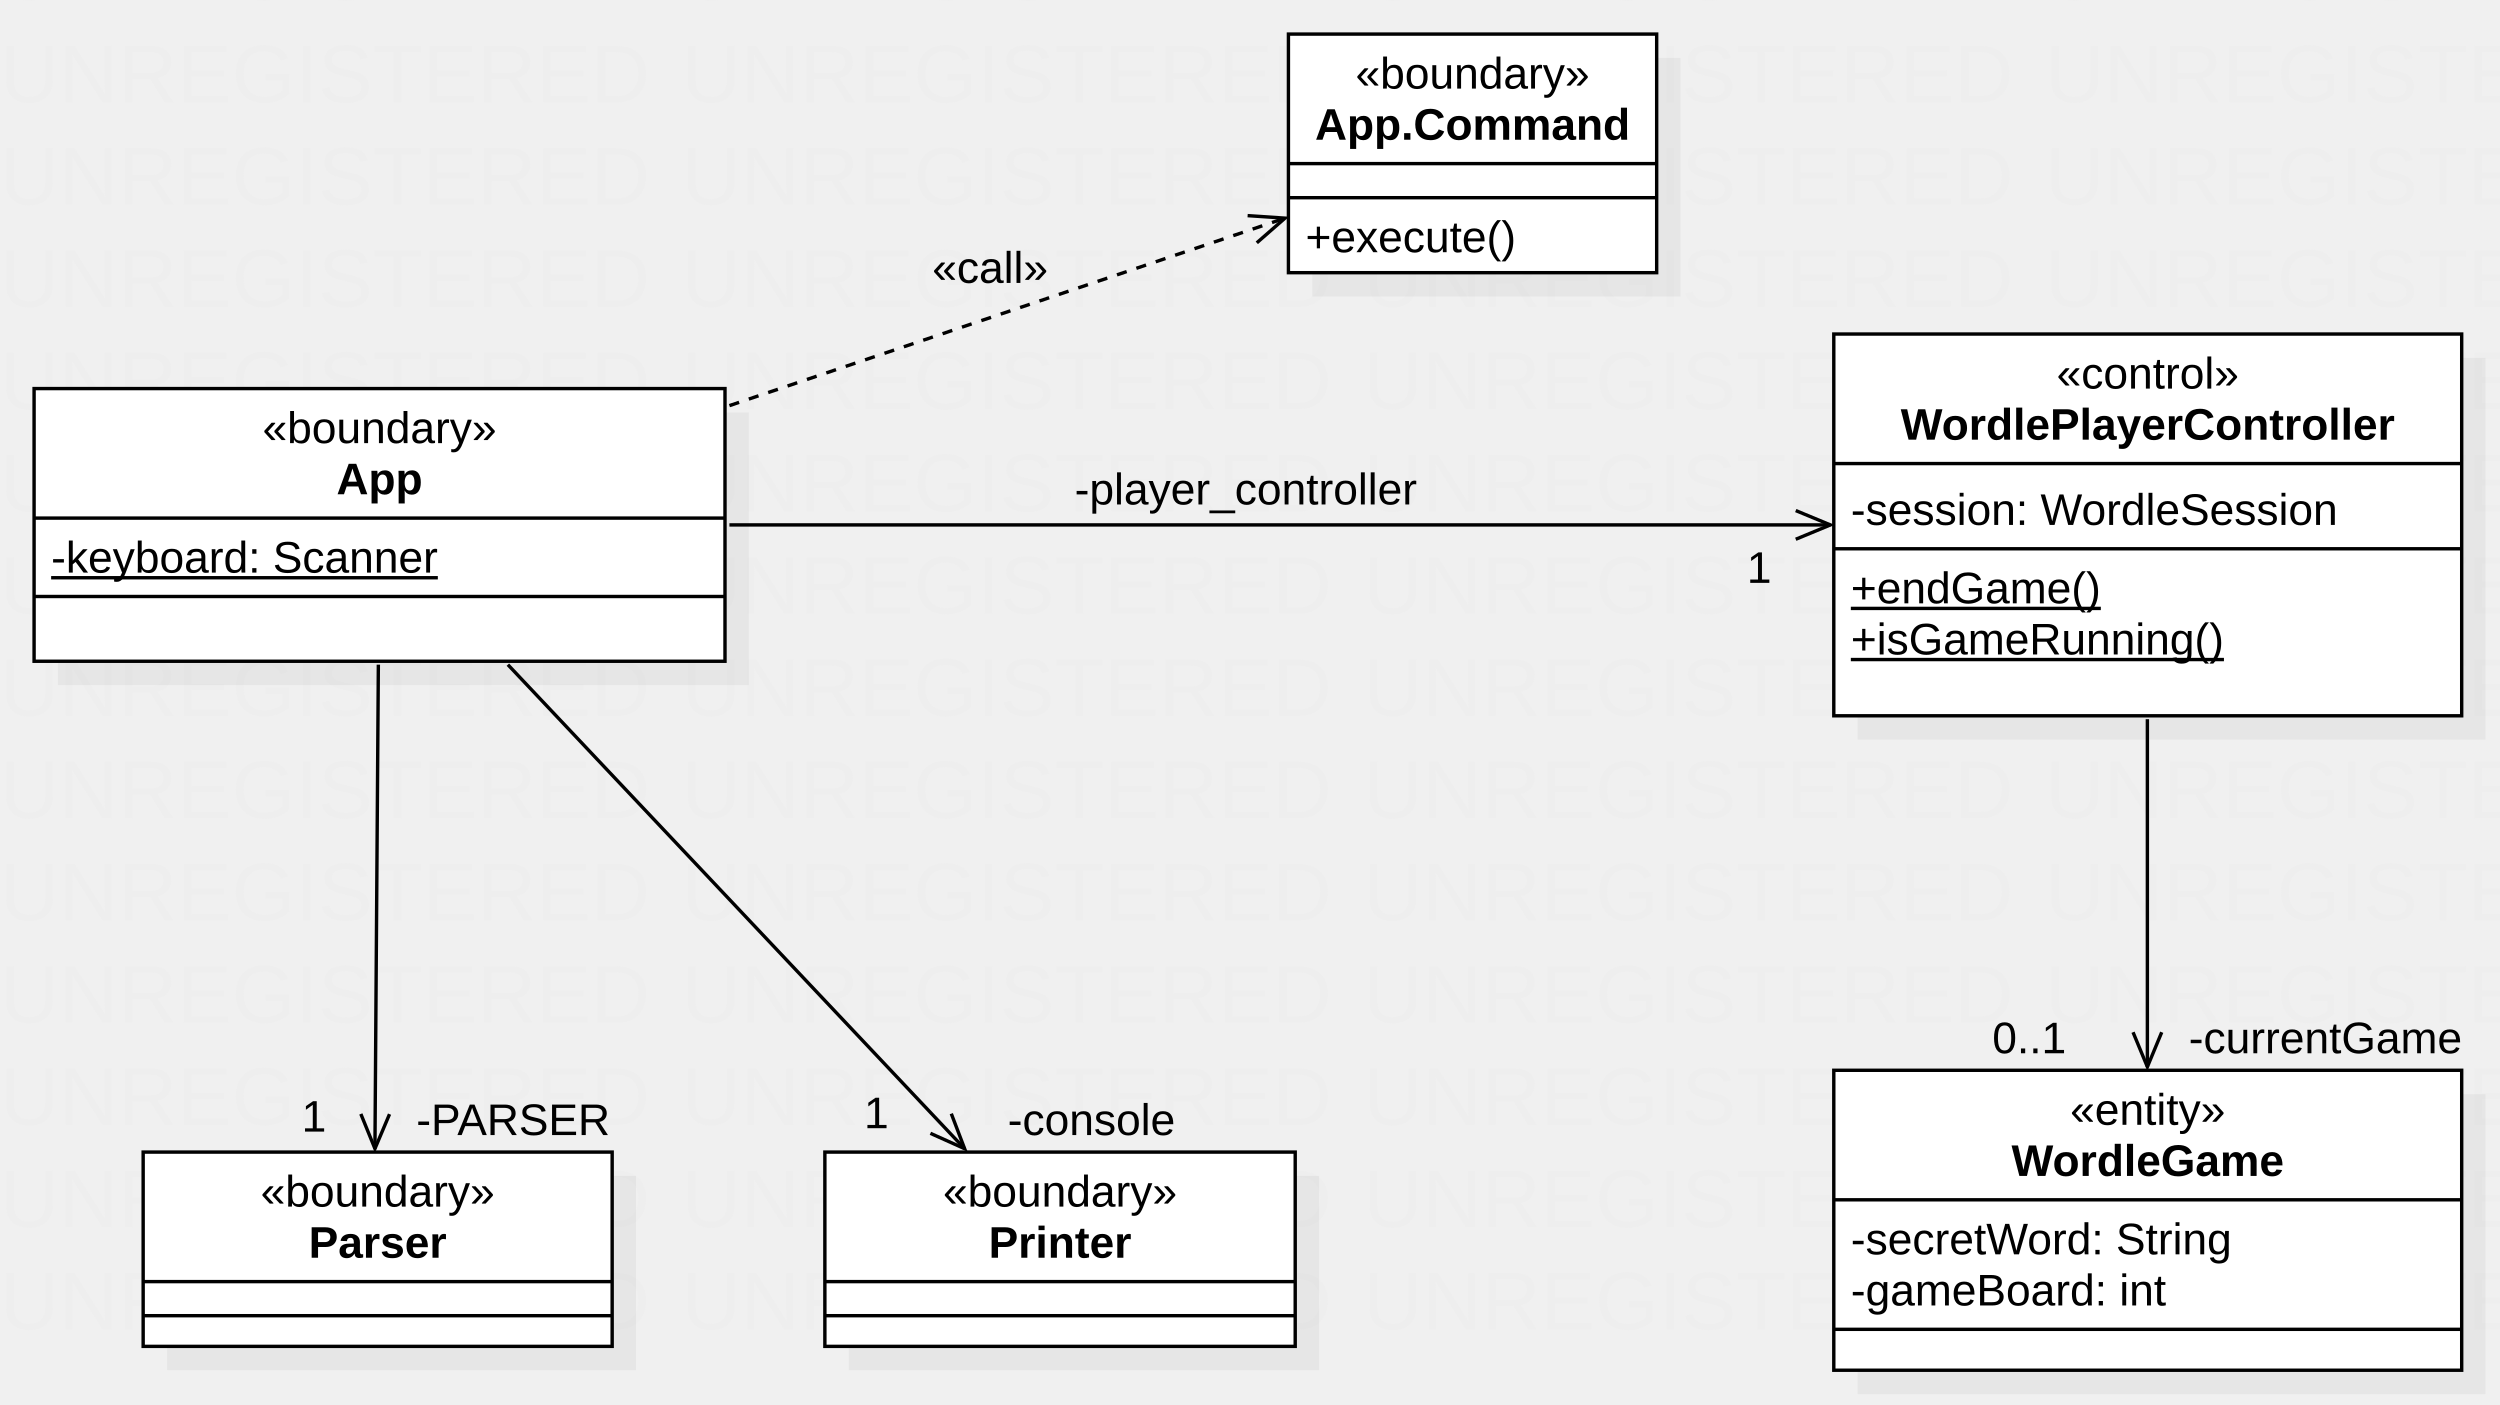
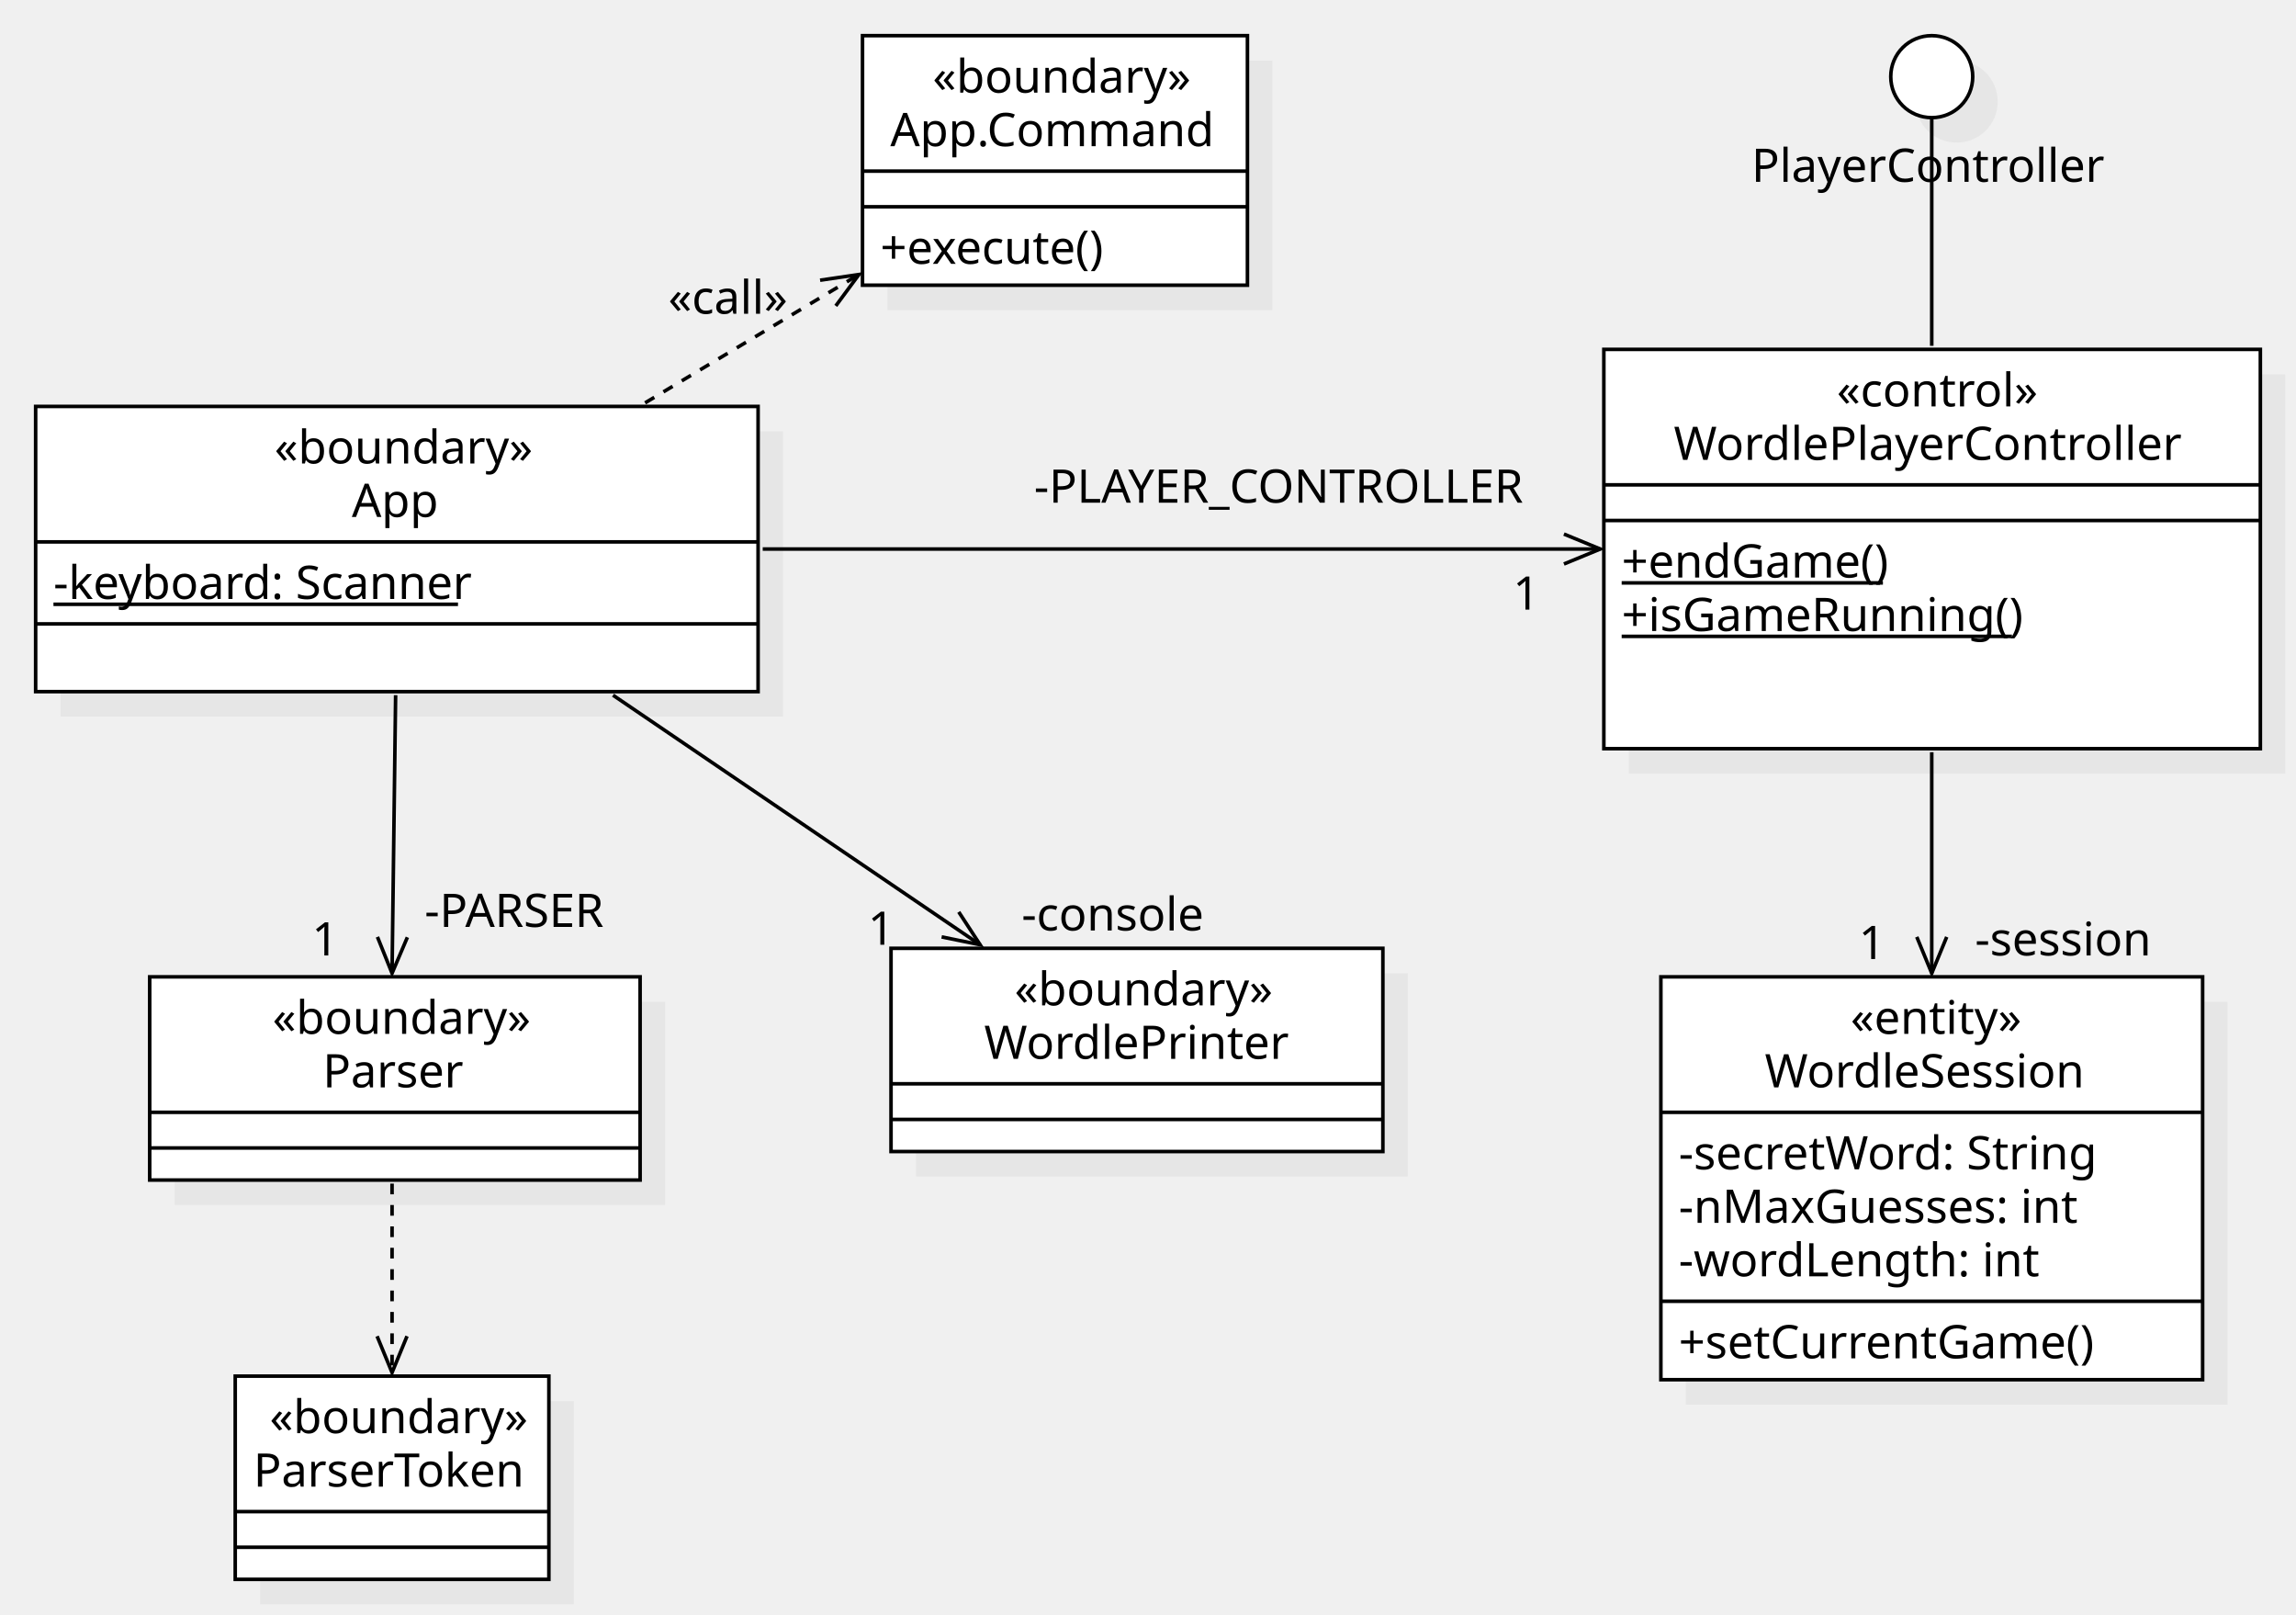
- <svg xmlns="http://www.w3.org/2000/svg" version="1.1" width="733.453" height="412">
-   <defs />
+ <svg xmlns="http://www.w3.org/2000/svg" version="1.1" id="Livello_1" x="0px" y="0px" viewBox="0 0 644.2 453" style="enable-background:new 0 0 644.2 453;" xml:space="preserve">
+   <style type="text/css">
+ 	.st0{opacity:0.2;fill:#C0C0C0;enable-background:new    ;}
+ 	.st1{fill:#FFFFFF;}
+ 	.st2{fill:none;stroke:#000000;stroke-miterlimit:10;}
+ 	.st3{font-family:'ArialMT';}
+ 	.st4{font-size:13px;}
+ 	.st5{font-family:'Arial-BoldMT';}
+ 	.st6{fill:none;stroke:#000000;stroke-miterlimit:10;stroke-dasharray:3;}
+ </style>
  <g>
-     <text fill="#eeeeee" stroke="none" font-family="Arial" font-size="24px" font-style="normal" font-weight="normal" text-decoration="none" x="0" y="0">UNREGISTERED</text>
-     <text fill="#eeeeee" stroke="none" font-family="Arial" font-size="24px" font-style="normal" font-weight="normal" text-decoration="none" x="0" y="30">UNREGISTERED</text>
-     <text fill="#eeeeee" stroke="none" font-family="Arial" font-size="24px" font-style="normal" font-weight="normal" text-decoration="none" x="0" y="60">UNREGISTERED</text>
-     <text fill="#eeeeee" stroke="none" font-family="Arial" font-size="24px" font-style="normal" font-weight="normal" text-decoration="none" x="0" y="90">UNREGISTERED</text>
-     <text fill="#eeeeee" stroke="none" font-family="Arial" font-size="24px" font-style="normal" font-weight="normal" text-decoration="none" x="0" y="120">UNREGISTERED</text>
-     <text fill="#eeeeee" stroke="none" font-family="Arial" font-size="24px" font-style="normal" font-weight="normal" text-decoration="none" x="0" y="150">UNREGISTERED</text>
-     <text fill="#eeeeee" stroke="none" font-family="Arial" font-size="24px" font-style="normal" font-weight="normal" text-decoration="none" x="0" y="180">UNREGISTERED</text>
-     <text fill="#eeeeee" stroke="none" font-family="Arial" font-size="24px" font-style="normal" font-weight="normal" text-decoration="none" x="0" y="210">UNREGISTERED</text>
-     <text fill="#eeeeee" stroke="none" font-family="Arial" font-size="24px" font-style="normal" font-weight="normal" text-decoration="none" x="0" y="240">UNREGISTERED</text>
-     <text fill="#eeeeee" stroke="none" font-family="Arial" font-size="24px" font-style="normal" font-weight="normal" text-decoration="none" x="0" y="270">UNREGISTERED</text>
-     <text fill="#eeeeee" stroke="none" font-family="Arial" font-size="24px" font-style="normal" font-weight="normal" text-decoration="none" x="0" y="300">UNREGISTERED</text>
-     <text fill="#eeeeee" stroke="none" font-family="Arial" font-size="24px" font-style="normal" font-weight="normal" text-decoration="none" x="0" y="330">UNREGISTERED</text>
-     <text fill="#eeeeee" stroke="none" font-family="Arial" font-size="24px" font-style="normal" font-weight="normal" text-decoration="none" x="0" y="360">UNREGISTERED</text>
-     <text fill="#eeeeee" stroke="none" font-family="Arial" font-size="24px" font-style="normal" font-weight="normal" text-decoration="none" x="0" y="390">UNREGISTERED</text>
-     <text fill="#eeeeee" stroke="none" font-family="Arial" font-size="24px" font-style="normal" font-weight="normal" text-decoration="none" x="200" y="0">UNREGISTERED</text>
-     <text fill="#eeeeee" stroke="none" font-family="Arial" font-size="24px" font-style="normal" font-weight="normal" text-decoration="none" x="200" y="30">UNREGISTERED</text>
-     <text fill="#eeeeee" stroke="none" font-family="Arial" font-size="24px" font-style="normal" font-weight="normal" text-decoration="none" x="200" y="60">UNREGISTERED</text>
-     <text fill="#eeeeee" stroke="none" font-family="Arial" font-size="24px" font-style="normal" font-weight="normal" text-decoration="none" x="200" y="90">UNREGISTERED</text>
-     <text fill="#eeeeee" stroke="none" font-family="Arial" font-size="24px" font-style="normal" font-weight="normal" text-decoration="none" x="200" y="120">UNREGISTERED</text>
-     <text fill="#eeeeee" stroke="none" font-family="Arial" font-size="24px" font-style="normal" font-weight="normal" text-decoration="none" x="200" y="150">UNREGISTERED</text>
-     <text fill="#eeeeee" stroke="none" font-family="Arial" font-size="24px" font-style="normal" font-weight="normal" text-decoration="none" x="200" y="180">UNREGISTERED</text>
-     <text fill="#eeeeee" stroke="none" font-family="Arial" font-size="24px" font-style="normal" font-weight="normal" text-decoration="none" x="200" y="210">UNREGISTERED</text>
-     <text fill="#eeeeee" stroke="none" font-family="Arial" font-size="24px" font-style="normal" font-weight="normal" text-decoration="none" x="200" y="240">UNREGISTERED</text>
-     <text fill="#eeeeee" stroke="none" font-family="Arial" font-size="24px" font-style="normal" font-weight="normal" text-decoration="none" x="200" y="270">UNREGISTERED</text>
-     <text fill="#eeeeee" stroke="none" font-family="Arial" font-size="24px" font-style="normal" font-weight="normal" text-decoration="none" x="200" y="300">UNREGISTERED</text>
-     <text fill="#eeeeee" stroke="none" font-family="Arial" font-size="24px" font-style="normal" font-weight="normal" text-decoration="none" x="200" y="330">UNREGISTERED</text>
-     <text fill="#eeeeee" stroke="none" font-family="Arial" font-size="24px" font-style="normal" font-weight="normal" text-decoration="none" x="200" y="360">UNREGISTERED</text>
-     <text fill="#eeeeee" stroke="none" font-family="Arial" font-size="24px" font-style="normal" font-weight="normal" text-decoration="none" x="200" y="390">UNREGISTERED</text>
-     <text fill="#eeeeee" stroke="none" font-family="Arial" font-size="24px" font-style="normal" font-weight="normal" text-decoration="none" x="400" y="0">UNREGISTERED</text>
-     <text fill="#eeeeee" stroke="none" font-family="Arial" font-size="24px" font-style="normal" font-weight="normal" text-decoration="none" x="400" y="30">UNREGISTERED</text>
-     <text fill="#eeeeee" stroke="none" font-family="Arial" font-size="24px" font-style="normal" font-weight="normal" text-decoration="none" x="400" y="60">UNREGISTERED</text>
-     <text fill="#eeeeee" stroke="none" font-family="Arial" font-size="24px" font-style="normal" font-weight="normal" text-decoration="none" x="400" y="90">UNREGISTERED</text>
-     <text fill="#eeeeee" stroke="none" font-family="Arial" font-size="24px" font-style="normal" font-weight="normal" text-decoration="none" x="400" y="120">UNREGISTERED</text>
-     <text fill="#eeeeee" stroke="none" font-family="Arial" font-size="24px" font-style="normal" font-weight="normal" text-decoration="none" x="400" y="150">UNREGISTERED</text>
-     <text fill="#eeeeee" stroke="none" font-family="Arial" font-size="24px" font-style="normal" font-weight="normal" text-decoration="none" x="400" y="180">UNREGISTERED</text>
-     <text fill="#eeeeee" stroke="none" font-family="Arial" font-size="24px" font-style="normal" font-weight="normal" text-decoration="none" x="400" y="210">UNREGISTERED</text>
-     <text fill="#eeeeee" stroke="none" font-family="Arial" font-size="24px" font-style="normal" font-weight="normal" text-decoration="none" x="400" y="240">UNREGISTERED</text>
-     <text fill="#eeeeee" stroke="none" font-family="Arial" font-size="24px" font-style="normal" font-weight="normal" text-decoration="none" x="400" y="270">UNREGISTERED</text>
-     <text fill="#eeeeee" stroke="none" font-family="Arial" font-size="24px" font-style="normal" font-weight="normal" text-decoration="none" x="400" y="300">UNREGISTERED</text>
-     <text fill="#eeeeee" stroke="none" font-family="Arial" font-size="24px" font-style="normal" font-weight="normal" text-decoration="none" x="400" y="330">UNREGISTERED</text>
-     <text fill="#eeeeee" stroke="none" font-family="Arial" font-size="24px" font-style="normal" font-weight="normal" text-decoration="none" x="400" y="360">UNREGISTERED</text>
-     <text fill="#eeeeee" stroke="none" font-family="Arial" font-size="24px" font-style="normal" font-weight="normal" text-decoration="none" x="400" y="390">UNREGISTERED</text>
-     <text fill="#eeeeee" stroke="none" font-family="Arial" font-size="24px" font-style="normal" font-weight="normal" text-decoration="none" x="600" y="0">UNREGISTERED</text>
-     <text fill="#eeeeee" stroke="none" font-family="Arial" font-size="24px" font-style="normal" font-weight="normal" text-decoration="none" x="600" y="30">UNREGISTERED</text>
-     <text fill="#eeeeee" stroke="none" font-family="Arial" font-size="24px" font-style="normal" font-weight="normal" text-decoration="none" x="600" y="60">UNREGISTERED</text>
-     <text fill="#eeeeee" stroke="none" font-family="Arial" font-size="24px" font-style="normal" font-weight="normal" text-decoration="none" x="600" y="90">UNREGISTERED</text>
-     <text fill="#eeeeee" stroke="none" font-family="Arial" font-size="24px" font-style="normal" font-weight="normal" text-decoration="none" x="600" y="120">UNREGISTERED</text>
-     <text fill="#eeeeee" stroke="none" font-family="Arial" font-size="24px" font-style="normal" font-weight="normal" text-decoration="none" x="600" y="150">UNREGISTERED</text>
-     <text fill="#eeeeee" stroke="none" font-family="Arial" font-size="24px" font-style="normal" font-weight="normal" text-decoration="none" x="600" y="180">UNREGISTERED</text>
-     <text fill="#eeeeee" stroke="none" font-family="Arial" font-size="24px" font-style="normal" font-weight="normal" text-decoration="none" x="600" y="210">UNREGISTERED</text>
-     <text fill="#eeeeee" stroke="none" font-family="Arial" font-size="24px" font-style="normal" font-weight="normal" text-decoration="none" x="600" y="240">UNREGISTERED</text>
-     <text fill="#eeeeee" stroke="none" font-family="Arial" font-size="24px" font-style="normal" font-weight="normal" text-decoration="none" x="600" y="270">UNREGISTERED</text>
-     <text fill="#eeeeee" stroke="none" font-family="Arial" font-size="24px" font-style="normal" font-weight="normal" text-decoration="none" x="600" y="300">UNREGISTERED</text>
-     <text fill="#eeeeee" stroke="none" font-family="Arial" font-size="24px" font-style="normal" font-weight="normal" text-decoration="none" x="600" y="330">UNREGISTERED</text>
-     <text fill="#eeeeee" stroke="none" font-family="Arial" font-size="24px" font-style="normal" font-weight="normal" text-decoration="none" x="600" y="360">UNREGISTERED</text>
-     <text fill="#eeeeee" stroke="none" font-family="Arial" font-size="24px" font-style="normal" font-weight="normal" text-decoration="none" x="600" y="390">UNREGISTERED</text>
-     <g transform="translate(-142,-30) scale(1,1)">
-       <rect fill="#C0C0C0" stroke="none" x="159" y="151" width="202.699" height="80" opacity="0.2" />
-     </g>
-     <g transform="translate(-142,-30) scale(1,1)">
-       <rect fill="#ffffff" stroke="none" x="152" y="144" width="202.699" height="80" />
-     </g>
-     <g transform="translate(-142,-30) scale(1,1)">
-       <path fill="none" stroke="#000000" d="M 152 144 L 354.699 144 L 354.699 224 L 152 224 L 152 144 Z Z" stroke-miterlimit="10" />
-     </g>
-     <g transform="translate(-142,-30) scale(1,1)">
-       <path fill="none" stroke="#000000" d="M 152 182 L 354.699 182" stroke-miterlimit="10" />
-     </g>
-     <g transform="translate(-142,-30) scale(1,1)">
-       <path fill="none" stroke="#000000" d="M 152 205 L 354.699 205" stroke-miterlimit="10" />
-     </g>
-     <g transform="translate(-142,-30) scale(1,1)">
-       <g>
-         <path fill="none" stroke="none" />
-         <text fill="#000000" stroke="none" font-family="Arial" font-size="13px" font-style="normal" font-weight="normal" text-decoration="none" x="219.015" y="160">«boundary»</text>
-       </g>
-     </g>
-     <g transform="translate(-142,-30) scale(1,1)">
-       <g>
-         <path fill="none" stroke="none" />
-         <text fill="#000000" stroke="none" font-family="Arial" font-size="13px" font-style="normal" font-weight="bold" text-decoration="none" x="240.714" y="175">App</text>
-       </g>
-     </g>
-     <g transform="translate(-142,-30) scale(1,1)">
-       <g>
-         <path fill="none" stroke="none" />
-         <text fill="#000000" stroke="none" font-family="Arial" font-size="13px" font-style="normal" font-weight="normal" text-decoration="none" x="157" y="198">-keyboard: Scanner</text>
-         <path fill="none" stroke="#000000" d="M 157 199.5 L 270.452 199.5" stroke-miterlimit="10" />
-       </g>
-     </g>
-     <g transform="translate(-142,-30) scale(1,1)">
-       <rect fill="#C0C0C0" stroke="none" x="191" y="375" width="137.597" height="57" opacity="0.2" />
-     </g>
-     <g transform="translate(-142,-30) scale(1,1)">
-       <rect fill="#ffffff" stroke="none" x="184" y="368" width="137.597" height="57" />
-     </g>
-     <g transform="translate(-142,-30) scale(1,1)">
-       <path fill="none" stroke="#000000" d="M 184 368 L 321.597 368 L 321.597 425 L 184 425 L 184 368 Z Z" stroke-miterlimit="10" />
-     </g>
-     <g transform="translate(-142,-30) scale(1,1)">
-       <path fill="none" stroke="#000000" d="M 184 406 L 321.597 406" stroke-miterlimit="10" />
-     </g>
-     <g transform="translate(-142,-30) scale(1,1)">
-       <path fill="none" stroke="#000000" d="M 184 416 L 321.597 416" stroke-miterlimit="10" />
-     </g>
-     <g transform="translate(-142,-30) scale(1,1)">
-       <g>
-         <path fill="none" stroke="none" />
-         <text fill="#000000" stroke="none" font-family="Arial" font-size="13px" font-style="normal" font-weight="normal" text-decoration="none" x="218.464" y="384">«boundary»</text>
-       </g>
-     </g>
-     <g transform="translate(-142,-30) scale(1,1)">
-       <g>
-         <path fill="none" stroke="none" />
-         <text fill="#000000" stroke="none" font-family="Arial" font-size="13px" font-style="normal" font-weight="bold" text-decoration="none" x="232.559" y="399">Parser</text>
-       </g>
-     </g>
-     <g transform="translate(-142,-30) scale(1,1)">
-       <rect fill="#C0C0C0" stroke="none" x="391" y="375" width="137.991" height="57" opacity="0.2" />
-     </g>
-     <g transform="translate(-142,-30) scale(1,1)">
-       <rect fill="#ffffff" stroke="none" x="384" y="368" width="137.991" height="57" />
-     </g>
-     <g transform="translate(-142,-30) scale(1,1)">
-       <path fill="none" stroke="#000000" d="M 384 368 L 521.991 368 L 521.991 425 L 384 425 L 384 368 Z Z" stroke-miterlimit="10" />
-     </g>
-     <g transform="translate(-142,-30) scale(1,1)">
-       <path fill="none" stroke="#000000" d="M 384 406 L 521.991 406" stroke-miterlimit="10" />
-     </g>
-     <g transform="translate(-142,-30) scale(1,1)">
-       <path fill="none" stroke="#000000" d="M 384 416 L 521.991 416" stroke-miterlimit="10" />
-     </g>
-     <g transform="translate(-142,-30) scale(1,1)">
-       <g>
-         <path fill="none" stroke="none" />
-         <text fill="#000000" stroke="none" font-family="Arial" font-size="13px" font-style="normal" font-weight="normal" text-decoration="none" x="418.661" y="384">«boundary»</text>
-       </g>
-     </g>
-     <g transform="translate(-142,-30) scale(1,1)">
-       <g>
-         <path fill="none" stroke="none" />
-         <text fill="#000000" stroke="none" font-family="Arial" font-size="13px" font-style="normal" font-weight="bold" text-decoration="none" x="432.045" y="399">Printer</text>
-       </g>
-     </g>
-     <g transform="translate(-142,-30) scale(1,1)">
-       <rect fill="#C0C0C0" stroke="none" x="687" y="135" width="184.214" height="112" opacity="0.2" />
-     </g>
-     <g transform="translate(-142,-30) scale(1,1)">
-       <rect fill="#ffffff" stroke="none" x="680" y="128" width="184.214" height="112" />
-     </g>
-     <g transform="translate(-142,-30) scale(1,1)">
-       <path fill="none" stroke="#000000" d="M 680 128 L 864.214 128 L 864.214 240 L 680 240 L 680 128 Z Z" stroke-miterlimit="10" />
-     </g>
-     <g transform="translate(-142,-30) scale(1,1)">
-       <path fill="none" stroke="#000000" d="M 680 166 L 864.214 166" stroke-miterlimit="10" />
-     </g>
-     <g transform="translate(-142,-30) scale(1,1)">
-       <path fill="none" stroke="#000000" d="M 680 191 L 864.214 191" stroke-miterlimit="10" />
-     </g>
-     <g transform="translate(-142,-30) scale(1,1)">
-       <g>
-         <path fill="none" stroke="none" />
-         <text fill="#000000" stroke="none" font-family="Arial" font-size="13px" font-style="normal" font-weight="normal" text-decoration="none" x="745.368" y="144">«control»</text>
-       </g>
-     </g>
-     <g transform="translate(-142,-30) scale(1,1)">
-       <g>
-         <path fill="none" stroke="none" />
-         <text fill="#000000" stroke="none" font-family="Arial" font-size="13px" font-style="normal" font-weight="bold" text-decoration="none" x="699.626" y="159">WordlePlayerController</text>
-       </g>
-     </g>
-     <g transform="translate(-142,-30) scale(1,1)">
-       <g>
-         <path fill="none" stroke="none" />
-         <text fill="#000000" stroke="none" font-family="Arial" font-size="13px" font-style="normal" font-weight="normal" text-decoration="none" x="685" y="184">-session: WordleSession</text>
-       </g>
-     </g>
-     <g transform="translate(-142,-30) scale(1,1)">
-       <g>
-         <path fill="none" stroke="none" />
-         <text fill="#000000" stroke="none" font-family="Arial" font-size="13px" font-style="normal" font-weight="normal" text-decoration="none" x="685" y="207">+endGame()</text>
-         <path fill="none" stroke="#000000" d="M 685 208.5 L 758.341 208.5" stroke-miterlimit="10" />
-       </g>
-     </g>
-     <g transform="translate(-142,-30) scale(1,1)">
-       <g>
-         <path fill="none" stroke="none" />
-         <text fill="#000000" stroke="none" font-family="Arial" font-size="13px" font-style="normal" font-weight="normal" text-decoration="none" x="685" y="222">+isGameRunning()</text>
-         <path fill="none" stroke="#000000" d="M 685 223.5 L 794.465 223.5" stroke-miterlimit="10" />
-       </g>
-     </g>
-     <g transform="translate(-142,-30) scale(1,1)">
-       <rect fill="#C0C0C0" stroke="none" x="687" y="351" width="184.214" height="88" opacity="0.2" />
-     </g>
-     <g transform="translate(-142,-30) scale(1,1)">
-       <rect fill="#ffffff" stroke="none" x="680" y="344" width="184.214" height="88" />
-     </g>
-     <g transform="translate(-142,-30) scale(1,1)">
-       <path fill="none" stroke="#000000" d="M 680 344 L 864.214 344 L 864.214 432 L 680 432 L 680 344 Z Z" stroke-miterlimit="10" />
-     </g>
-     <g transform="translate(-142,-30) scale(1,1)">
-       <path fill="none" stroke="#000000" d="M 680 382 L 864.214 382" stroke-miterlimit="10" />
-     </g>
-     <g transform="translate(-142,-30) scale(1,1)">
-       <path fill="none" stroke="#000000" d="M 680 420 L 864.214 420" stroke-miterlimit="10" />
-     </g>
-     <g transform="translate(-142,-30) scale(1,1)">
-       <g>
-         <path fill="none" stroke="none" />
-         <text fill="#000000" stroke="none" font-family="Arial" font-size="13px" font-style="normal" font-weight="normal" text-decoration="none" x="749.341" y="360">«entity»</text>
-       </g>
-     </g>
-     <g transform="translate(-142,-30) scale(1,1)">
-       <g>
-         <path fill="none" stroke="none" />
-         <text fill="#000000" stroke="none" font-family="Arial" font-size="13px" font-style="normal" font-weight="bold" text-decoration="none" x="732.133" y="375">WordleGame</text>
-       </g>
-     </g>
-     <g transform="translate(-142,-30) scale(1,1)">
-       <g>
-         <path fill="none" stroke="none" />
-         <text fill="#000000" stroke="none" font-family="Arial" font-size="13px" font-style="normal" font-weight="normal" text-decoration="none" x="685" y="398">-secretWord: String</text>
-       </g>
-     </g>
-     <g transform="translate(-142,-30) scale(1,1)">
-       <g>
-         <path fill="none" stroke="none" />
-         <text fill="#000000" stroke="none" font-family="Arial" font-size="13px" font-style="normal" font-weight="normal" text-decoration="none" x="685" y="413">-gameBoard: int</text>
-       </g>
-     </g>
-     <g transform="translate(-142,-30) scale(1,1)">
-       <path fill="none" stroke="#000000" d="M 772 241 L 772 343" stroke-miterlimit="10" />
-     </g>
-     <g transform="translate(-142,-30) scale(1,1)">
-       <path fill="none" stroke="#000000" d="M 767.79 332.837 L 772 343 L 776.21 332.837" stroke-miterlimit="10" />
-     </g>
-     <g transform="translate(-142,-30) scale(1,1)">
-       <g>
-         <path fill="none" stroke="none" />
-         <text fill="#000000" stroke="none" font-family="Arial" font-size="13px" font-style="normal" font-weight="normal" text-decoration="none" x="784.131" y="339">-currentGame</text>
-       </g>
-     </g>
-     <g transform="translate(-142,-30) scale(1,1)">
-       <g>
-         <path fill="none" stroke="none" />
-         <text fill="#000000" stroke="none" font-family="Arial" font-size="13px" font-style="normal" font-weight="normal" text-decoration="none" x="726.5" y="339">0..1</text>
-       </g>
-     </g>
-     <g transform="translate(-142,-30) scale(1,1)">
-       <path fill="none" stroke="#000000" d="M 291 225 L 425 367" stroke-miterlimit="10" />
-     </g>
-     <g transform="translate(-142,-30) scale(1,1)">
-       <path fill="none" stroke="#000000" d="M 414.964 362.498 L 425 367 L 421.087 356.72" stroke-miterlimit="10" />
-     </g>
-     <g transform="translate(-142,-30) scale(1,1)">
-       <g>
-         <path fill="none" stroke="none" />
-         <text fill="#000000" stroke="none" font-family="Arial" font-size="13px" font-style="normal" font-weight="normal" text-decoration="none" x="264.131" y="363">-PARSER</text>
-       </g>
-     </g>
-     <g transform="translate(-142,-30) scale(1,1)">
-       <g>
-         <path fill="none" stroke="none" />
-         <text fill="#000000" stroke="none" font-family="Arial" font-size="13px" font-style="normal" font-weight="normal" text-decoration="none" x="437.644" y="363">-console</text>
-       </g>
-     </g>
-     <g transform="translate(-142,-30) scale(1,1)">
-       <g>
-         <path fill="none" stroke="none" />
-         <text fill="#000000" stroke="none" font-family="Arial" font-size="13px" font-style="normal" font-weight="normal" text-decoration="none" x="395.5" y="361">1</text>
-       </g>
-     </g>
-     <g transform="translate(-142,-30) scale(1,1)">
-       <path fill="none" stroke="#000000" d="M 253 225 L 252 367" stroke-miterlimit="10" />
-     </g>
-     <g transform="translate(-142,-30) scale(1,1)">
-       <path fill="none" stroke="#000000" d="M 247.862 356.808 L 252 367 L 256.281 356.867" stroke-miterlimit="10" />
-     </g>
-     <g transform="translate(-142,-30) scale(1,1)">
-       <g>
-         <path fill="none" stroke="none" />
-         <text fill="#000000" stroke="none" font-family="Arial" font-size="13px" font-style="normal" font-weight="normal" text-decoration="none" x="230.5" y="362">1</text>
-       </g>
-     </g>
-     <g transform="translate(-142,-30) scale(1,1)">
-       <rect fill="#C0C0C0" stroke="none" x="527" y="47" width="108.036" height="70" opacity="0.2" />
-     </g>
-     <g transform="translate(-142,-30) scale(1,1)">
-       <rect fill="#ffffff" stroke="none" x="520" y="40" width="108.036" height="70" />
-     </g>
-     <g transform="translate(-142,-30) scale(1,1)">
-       <path fill="none" stroke="#000000" d="M 520 40 L 628.036 40 L 628.036 110 L 520 110 L 520 40 Z Z" stroke-miterlimit="10" />
-     </g>
-     <g transform="translate(-142,-30) scale(1,1)">
-       <path fill="none" stroke="#000000" d="M 520 78 L 628.036 78" stroke-miterlimit="10" />
-     </g>
-     <g transform="translate(-142,-30) scale(1,1)">
-       <path fill="none" stroke="#000000" d="M 520 88 L 628.036 88" stroke-miterlimit="10" />
-     </g>
-     <g transform="translate(-142,-30) scale(1,1)">
-       <g>
-         <path fill="none" stroke="none" />
-         <text fill="#000000" stroke="none" font-family="Arial" font-size="13px" font-style="normal" font-weight="normal" text-decoration="none" x="539.684" y="56">«boundary»</text>
-       </g>
-     </g>
-     <g transform="translate(-142,-30) scale(1,1)">
-       <g>
-         <path fill="none" stroke="none" />
-         <text fill="#000000" stroke="none" font-family="Arial" font-size="13px" font-style="normal" font-weight="bold" text-decoration="none" x="527.798" y="71">App.Command</text>
-       </g>
-     </g>
-     <g transform="translate(-142,-30) scale(1,1)">
-       <g>
-         <path fill="none" stroke="none" />
-         <text fill="#000000" stroke="none" font-family="Arial" font-size="13px" font-style="normal" font-weight="normal" text-decoration="none" x="525" y="104">+execute()</text>
-       </g>
-     </g>
-     <g transform="translate(-142,-30) scale(1,1)">
-       <path fill="none" stroke="#000000" d="M 356 149 L 519 94" stroke-miterlimit="10" stroke-dasharray="3" />
-     </g>
-     <g transform="translate(-142,-30) scale(1,1)">
-       <path fill="none" stroke="#000000" d="M 510.717 101.238 L 519 94 L 508.025 93.261" stroke-miterlimit="10" />
-     </g>
-     <g transform="translate(-142,-30) scale(1,1)">
-       <g>
-         <path fill="none" stroke="none" />
-         <text fill="#000000" stroke="none" font-family="Arial" font-size="13px" font-style="normal" font-weight="normal" text-decoration="none" x="415.5" y="113">«call»</text>
-       </g>
-     </g>
-     <g transform="translate(-142,-30) scale(1,1)">
-       <path fill="none" stroke="#000000" d="M 356 184 L 679 184" stroke-miterlimit="10" />
-     </g>
-     <g transform="translate(-142,-30) scale(1,1)">
-       <path fill="none" stroke="#000000" d="M 668.837 188.21 L 679 184 L 668.837 179.79" stroke-miterlimit="10" />
-     </g>
-     <g transform="translate(-142,-30) scale(1,1)">
-       <g>
-         <path fill="none" stroke="none" />
-         <text fill="#000000" stroke="none" font-family="Arial" font-size="13px" font-style="normal" font-weight="normal" text-decoration="none" x="457.287" y="178">-player_controller</text>
-       </g>
-     </g>
-     <g transform="translate(-142,-30) scale(1,1)">
-       <g>
-         <path fill="none" stroke="none" />
-         <text fill="#000000" stroke="none" font-family="Arial" font-size="13px" font-style="normal" font-weight="normal" text-decoration="none" x="654.5" y="201">1</text>
-       </g>
+     <g transform="translate(-230,-30) scale(1,1)">
+       <rect x="247" y="151" class="st0" width="202.7" height="80" />
+     </g>
+     <g transform="translate(-230,-30) scale(1,1)">
+       <rect x="240" y="144" class="st1" width="202.7" height="80" />
+     </g>
+     <g transform="translate(-230,-30) scale(1,1)">
+       <path class="st2" d="M240,144h202.7v80H240V144z" />
+     </g>
+     <g transform="translate(-230,-30) scale(1,1)">
+       <path class="st2" d="M240,182h202.7" />
+     </g>
+     <g transform="translate(-230,-30) scale(1,1)">
+       <path class="st2" d="M240,205h202.7" />
+     </g>
+     <g transform="translate(-230,-30) scale(1,1)">
+       <g>
+         <path class="st2" d="M0,0" />
+         <text transform="matrix(1 0 0 1 307.0149 160)" class="st3 st4">«boundary»</text>
+       </g>
+     </g>
+     <g transform="translate(-230,-30) scale(1,1)">
+       <g>
+         <path d="M0,0" />
+         <text transform="matrix(1 0 0 1 328.7144 175)" class="st5 st4">App</text>
+       </g>
+     </g>
+     <g transform="translate(-230,-30) scale(1,1)">
+       <g>
+         <path d="M0,0" />
+         <text transform="matrix(1 0 0 1 245 198)" class="st3 st4">-keyboard: Scanner</text>
+         <path class="st2" d="M245,199.5h113.5" />
+       </g>
+     </g>
+     <g transform="translate(-230,-30) scale(1,1)">
+       <rect x="279" y="311" class="st0" width="137.6" height="57" />
+     </g>
+     <g transform="translate(-230,-30) scale(1,1)">
+       <rect x="272" y="304" class="st1" width="137.6" height="57" />
+     </g>
+     <g transform="translate(-230,-30) scale(1,1)">
+       <path class="st2" d="M272,304h137.6v57H272V304z" />
+     </g>
+     <g transform="translate(-230,-30) scale(1,1)">
+       <path class="st2" d="M272,342h137.6" />
+     </g>
+     <g transform="translate(-230,-30) scale(1,1)">
+       <path class="st2" d="M272,352h137.6" />
+     </g>
+     <g transform="translate(-230,-30) scale(1,1)">
+       <g>
+         <path class="st2" d="M0,0" />
+         <text transform="matrix(1 0 0 1 306.4641 320)" class="st3 st4">«boundary»</text>
+       </g>
+     </g>
+     <g transform="translate(-230,-30) scale(1,1)">
+       <g>
+         <path d="M0,0" />
+         <text transform="matrix(1 0 0 1 320.5591 335)" class="st5 st4">Parser</text>
+       </g>
+     </g>
+     <g transform="translate(-230,-30) scale(1,1)">
+       <rect x="487" y="303" class="st0" width="138" height="57" />
+     </g>
+     <g transform="translate(-230,-30) scale(1,1)">
+       <rect x="480" y="296" class="st1" width="138" height="57" />
+     </g>
+     <g transform="translate(-230,-30) scale(1,1)">
+       <path class="st2" d="M480,296h138v57H480V296z" />
+     </g>
+     <g transform="translate(-230,-30) scale(1,1)">
+       <path class="st2" d="M480,334h138" />
+     </g>
+     <g transform="translate(-230,-30) scale(1,1)">
+       <path class="st2" d="M480,344h138" />
+     </g>
+     <g transform="translate(-230,-30) scale(1,1)">
+       <g>
+         <path class="st2" d="M0,0" />
+         <text transform="matrix(1 0 0 1 514.6609 312)" class="st3 st4">«boundary»</text>
+       </g>
+     </g>
+     <g transform="translate(-230,-30) scale(1,1)">
+       <g>
+         <path d="M0,0" />
+         <text transform="matrix(1 0 0 1 506.136 327)" class="st5 st4">WordlePrinter</text>
+       </g>
+     </g>
+     <g transform="translate(-230,-30) scale(1,1)">
+       <rect x="687" y="135" class="st0" width="184.2" height="112" />
+     </g>
+     <g transform="translate(-230,-30) scale(1,1)">
+       <rect x="680" y="128" class="st1" width="184.2" height="112" />
+     </g>
+     <g transform="translate(-230,-30) scale(1,1)">
+       <path class="st2" d="M680,128h184.2v112H680V128z" />
+     </g>
+     <g transform="translate(-230,-30) scale(1,1)">
+       <path class="st2" d="M680,166h184.2" />
+     </g>
+     <g transform="translate(-230,-30) scale(1,1)">
+       <path class="st2" d="M680,176h184.2" />
+     </g>
+     <g transform="translate(-230,-30) scale(1,1)">
+       <g>
+         <path class="st2" d="M0,0" />
+         <text transform="matrix(1 0 0 1 745.3677 144)" class="st3 st4">«control»</text>
+       </g>
+     </g>
+     <g transform="translate(-230,-30) scale(1,1)">
+       <g>
+         <path d="M0,0" />
+         <text transform="matrix(1 0 0 1 699.6265 159)" class="st5 st4">WordlePlayerController</text>
+       </g>
+     </g>
+     <g transform="translate(-230,-30) scale(1,1)">
+       <g>
+         <path d="M0,0" />
+         <text transform="matrix(1 0 0 1 685 192)" class="st3 st4">+endGame()</text>
+         <path class="st2" d="M685,193.5h73.3" />
+       </g>
+     </g>
+     <g transform="translate(-230,-30) scale(1,1)">
+       <g>
+         <path class="st2" d="M0,0" />
+         <text transform="matrix(1 0 0 1 685 207)" class="st3 st4">+isGameRunning()</text>
+         <path class="st2" d="M685,208.5h109.5" />
+       </g>
+     </g>
+     <g transform="translate(-230,-30) scale(1,1)">
+       <path class="st2" d="M402,225l103,70" />
+     </g>
+     <g transform="translate(-230,-30) scale(1,1)">
+       <path class="st2" d="M494.2,292.8L505,295l-6-9.2" />
+     </g>
+     <g transform="translate(-230,-30) scale(1,1)">
+       <g>
+         <path class="st2" d="M0,0" />
+         <text transform="matrix(1 0 0 1 349.1313 290)" class="st3 st4">-PARSER</text>
+       </g>
+     </g>
+     <g transform="translate(-230,-30) scale(1,1)">
+       <g>
+         <path d="M0,0" />
+         <text transform="matrix(1 0 0 1 516.644 291)" class="st3 st4">-console</text>
+       </g>
+     </g>
+     <g transform="translate(-230,-30) scale(1,1)">
+       <g>
+         <path d="M0,0" />
+         <text transform="matrix(1 0 0 1 473.5 295)" class="st3 st4">1</text>
+       </g>
+     </g>
+     <g transform="translate(-230,-30) scale(1,1)">
+       <path class="st2" d="M341,225l-1,78" />
+     </g>
+     <g transform="translate(-230,-30) scale(1,1)">
+       <path class="st2" d="M335.9,292.8L340,303l4.3-10.1" />
+     </g>
+     <g transform="translate(-230,-30) scale(1,1)">
+       <g>
+         <path class="st2" d="M0,0" />
+         <text transform="matrix(1 0 0 1 317.5 298)" class="st3 st4">1</text>
+       </g>
+     </g>
+     <g transform="translate(-230,-30) scale(1,1)">
+       <rect x="479" y="47" class="st0" width="108" height="70" />
+     </g>
+     <g transform="translate(-230,-30) scale(1,1)">
+       <rect x="472" y="40" class="st1" width="108" height="70" />
+     </g>
+     <g transform="translate(-230,-30) scale(1,1)">
+       <path class="st2" d="M472,40h108v70H472V40z" />
+     </g>
+     <g transform="translate(-230,-30) scale(1,1)">
+       <path class="st2" d="M472,78h108" />
+     </g>
+     <g transform="translate(-230,-30) scale(1,1)">
+       <path class="st2" d="M472,88h108" />
+     </g>
+     <g transform="translate(-230,-30) scale(1,1)">
+       <g>
+         <path class="st2" d="M0,0" />
+         <text transform="matrix(1 0 0 1 491.6836 56)" class="st3 st4">«boundary»</text>
+       </g>
+     </g>
+     <g transform="translate(-230,-30) scale(1,1)">
+       <g>
+         <path d="M0,0" />
+         <text transform="matrix(1 0 0 1 479.7976 71)" class="st5 st4">App.Command</text>
+       </g>
+     </g>
+     <g transform="translate(-230,-30) scale(1,1)">
+       <g>
+         <path d="M0,0" />
+         <text transform="matrix(1 0 0 1 477 104)" class="st3 st4">+execute()</text>
+       </g>
+     </g>
+     <g transform="translate(-230,-30) scale(1,1)">
+       <path class="st6" d="M411,143l60-36" />
+     </g>
+     <g transform="translate(-230,-30) scale(1,1)">
+       <path class="st2" d="M464.5,115.8l6.5-8.8l-10.9,1.6" />
+     </g>
+     <g transform="translate(-230,-30) scale(1,1)">
+       <g>
+         <path class="st2" d="M0,0" />
+         <text transform="matrix(1 0 0 1 417.5 118)" class="st3 st4">«call»</text>
+       </g>
+     </g>
+     <g transform="translate(-230,-30) scale(1,1)">
+       <path class="st2" d="M444,184h235" />
+     </g>
+     <g transform="translate(-230,-30) scale(1,1)">
+       <path class="st2" d="M668.8,188.2L679,184l-10.2-4.2" />
+     </g>
+     <g transform="translate(-230,-30) scale(1,1)">
+       <g>
+         <path class="st2" d="M0,0" />
+         <text transform="matrix(1 0 0 1 520.1313 171)" class="st3 st4">-PLAYER_CONTROLLER</text>
+       </g>
+     </g>
+     <g transform="translate(-230,-30) scale(1,1)">
+       <g>
+         <path d="M0,0" />
+         <text transform="matrix(1 0 0 1 654.5 201)" class="st3 st4">1</text>
+       </g>
+     </g>
+     <g transform="translate(-230,-30) scale(1,1)">
+       <rect x="303" y="423" class="st0" width="88" height="57" />
+     </g>
+     <g transform="translate(-230,-30) scale(1,1)">
+       <rect x="296" y="416" class="st1" width="88" height="57" />
+     </g>
+     <g transform="translate(-230,-30) scale(1,1)">
+       <path class="st2" d="M296,416h88v57h-88V416z" />
+     </g>
+     <g transform="translate(-230,-30) scale(1,1)">
+       <path class="st2" d="M296,454h88" />
+     </g>
+     <g transform="translate(-230,-30) scale(1,1)">
+       <path class="st2" d="M296,464h88" />
+     </g>
+     <g transform="translate(-230,-30) scale(1,1)">
+       <g>
+         <path class="st2" d="M0,0" />
+         <text transform="matrix(1 0 0 1 305.6655 432)" class="st3 st4">«boundary»</text>
+       </g>
+     </g>
+     <g transform="translate(-230,-30) scale(1,1)">
+       <g>
+         <path d="M0,0" />
+         <text transform="matrix(1 0 0 1 301.1016 447)" class="st5 st4">ParserToken</text>
+       </g>
+     </g>
+     <g transform="translate(-230,-30) scale(1,1)">
+       <path class="st6" d="M340,362v53" />
+     </g>
+     <g transform="translate(-230,-30) scale(1,1)">
+       <path class="st2" d="M335.8,404.8L340,415l4.2-10.2" />
+     </g>
+     <g transform="translate(-230,-30) scale(1,1)">
+       <rect x="703" y="311" class="st0" width="152" height="113" />
+     </g>
+     <g transform="translate(-230,-30) scale(1,1)">
+       <rect x="696" y="304" class="st1" width="152" height="113" />
+     </g>
+     <g transform="translate(-230,-30) scale(1,1)">
+       <path class="st2" d="M696,304h152v113H696V304z" />
+     </g>
+     <g transform="translate(-230,-30) scale(1,1)">
+       <path class="st2" d="M696,342h152" />
+     </g>
+     <g transform="translate(-230,-30) scale(1,1)">
+       <path class="st2" d="M696,395h152" />
+     </g>
+     <g transform="translate(-230,-30) scale(1,1)">
+       <g>
+         <path class="st2" d="M0,0" />
+         <text transform="matrix(1 0 0 1 749.2341 320)" class="st3 st4">«entity»</text>
+       </g>
+     </g>
+     <g transform="translate(-230,-30) scale(1,1)">
+       <g>
+         <path d="M0,0" />
+         <text transform="matrix(1 0 0 1 725.1638 335)" class="st5 st4">WordleSession</text>
+       </g>
+     </g>
+     <g transform="translate(-230,-30) scale(1,1)">
+       <g>
+         <path d="M0,0" />
+         <text transform="matrix(1 0 0 1 701 358)" class="st3 st4">-secretWord: String</text>
+       </g>
+     </g>
+     <g transform="translate(-230,-30) scale(1,1)">
+       <g>
+         <path d="M0,0" />
+         <text transform="matrix(1 0 0 1 701 373)" class="st3 st4">-nMaxGuesses: int</text>
+       </g>
+     </g>
+     <g transform="translate(-230,-30) scale(1,1)">
+       <g>
+         <path d="M0,0" />
+         <text transform="matrix(1 0 0 1 701 388)" class="st3 st4">-wordLength: int</text>
+       </g>
+     </g>
+     <g transform="translate(-230,-30) scale(1,1)">
+       <g>
+         <path d="M0,0" />
+         <text transform="matrix(1 0 0 1 701 411)" class="st3 st4">+setCurrentGame()</text>
+       </g>
+     </g>
+     <g transform="translate(-230,-30) scale(1,1)">
+       <path class="st2" d="M772,241v62" />
+     </g>
+     <g transform="translate(-230,-30) scale(1,1)">
+       <path class="st2" d="M767.8,292.8L772,303l4.2-10.2" />
+     </g>
+     <g transform="translate(-230,-30) scale(1,1)">
+       <g>
+         <path class="st2" d="M0,0" />
+         <text transform="matrix(1 0 0 1 784.1313 298)" class="st3 st4">-session</text>
+       </g>
+     </g>
+     <g transform="translate(-230,-30) scale(1,1)">
+       <g>
+         <path d="M0,0" />
+         <text transform="matrix(1 0 0 1 751.5 299)" class="st3 st4">1</text>
+       </g>
+     </g>
+     <g transform="translate(-230,-30) scale(1,1)">
+       <path class="st0" d="M767.5,58.5c0-6.4,5.1-11.5,11.5-11.5s11.5,5.1,11.5,11.5S785.4,70,779,70S767.5,64.9,767.5,58.5z" />
+     </g>
+     <g transform="translate(-230,-30) scale(1,1)">
+       <path class="st1" d="M760.5,51.5c0-6.4,5.1-11.5,11.5-11.5s11.5,5.1,11.5,11.5S778.4,63,772,63S760.5,57.9,760.5,51.5z" />
+     </g>
+     <g transform="translate(-230,-30) scale(1,1)">
+       <path class="st2" d="M760.5,51.5c0-6.4,5.1-11.5,11.5-11.5s11.5,5.1,11.5,11.5S778.4,63,772,63S760.5,57.9,760.5,51.5z" />
+     </g>
+     <g transform="translate(-230,-30) scale(1,1)">
+       <g>
+         <path class="st2" d="M0,0" />
+         <text transform="matrix(1 0 0 1 721.4282 81)" class="st5 st4">PlayerController</text>
+       </g>
+     </g>
+     <g transform="translate(-230,-30) scale(1,1)">
+       <path class="st2" d="M772,127V63" />
    </g>
  </g>
</svg>
